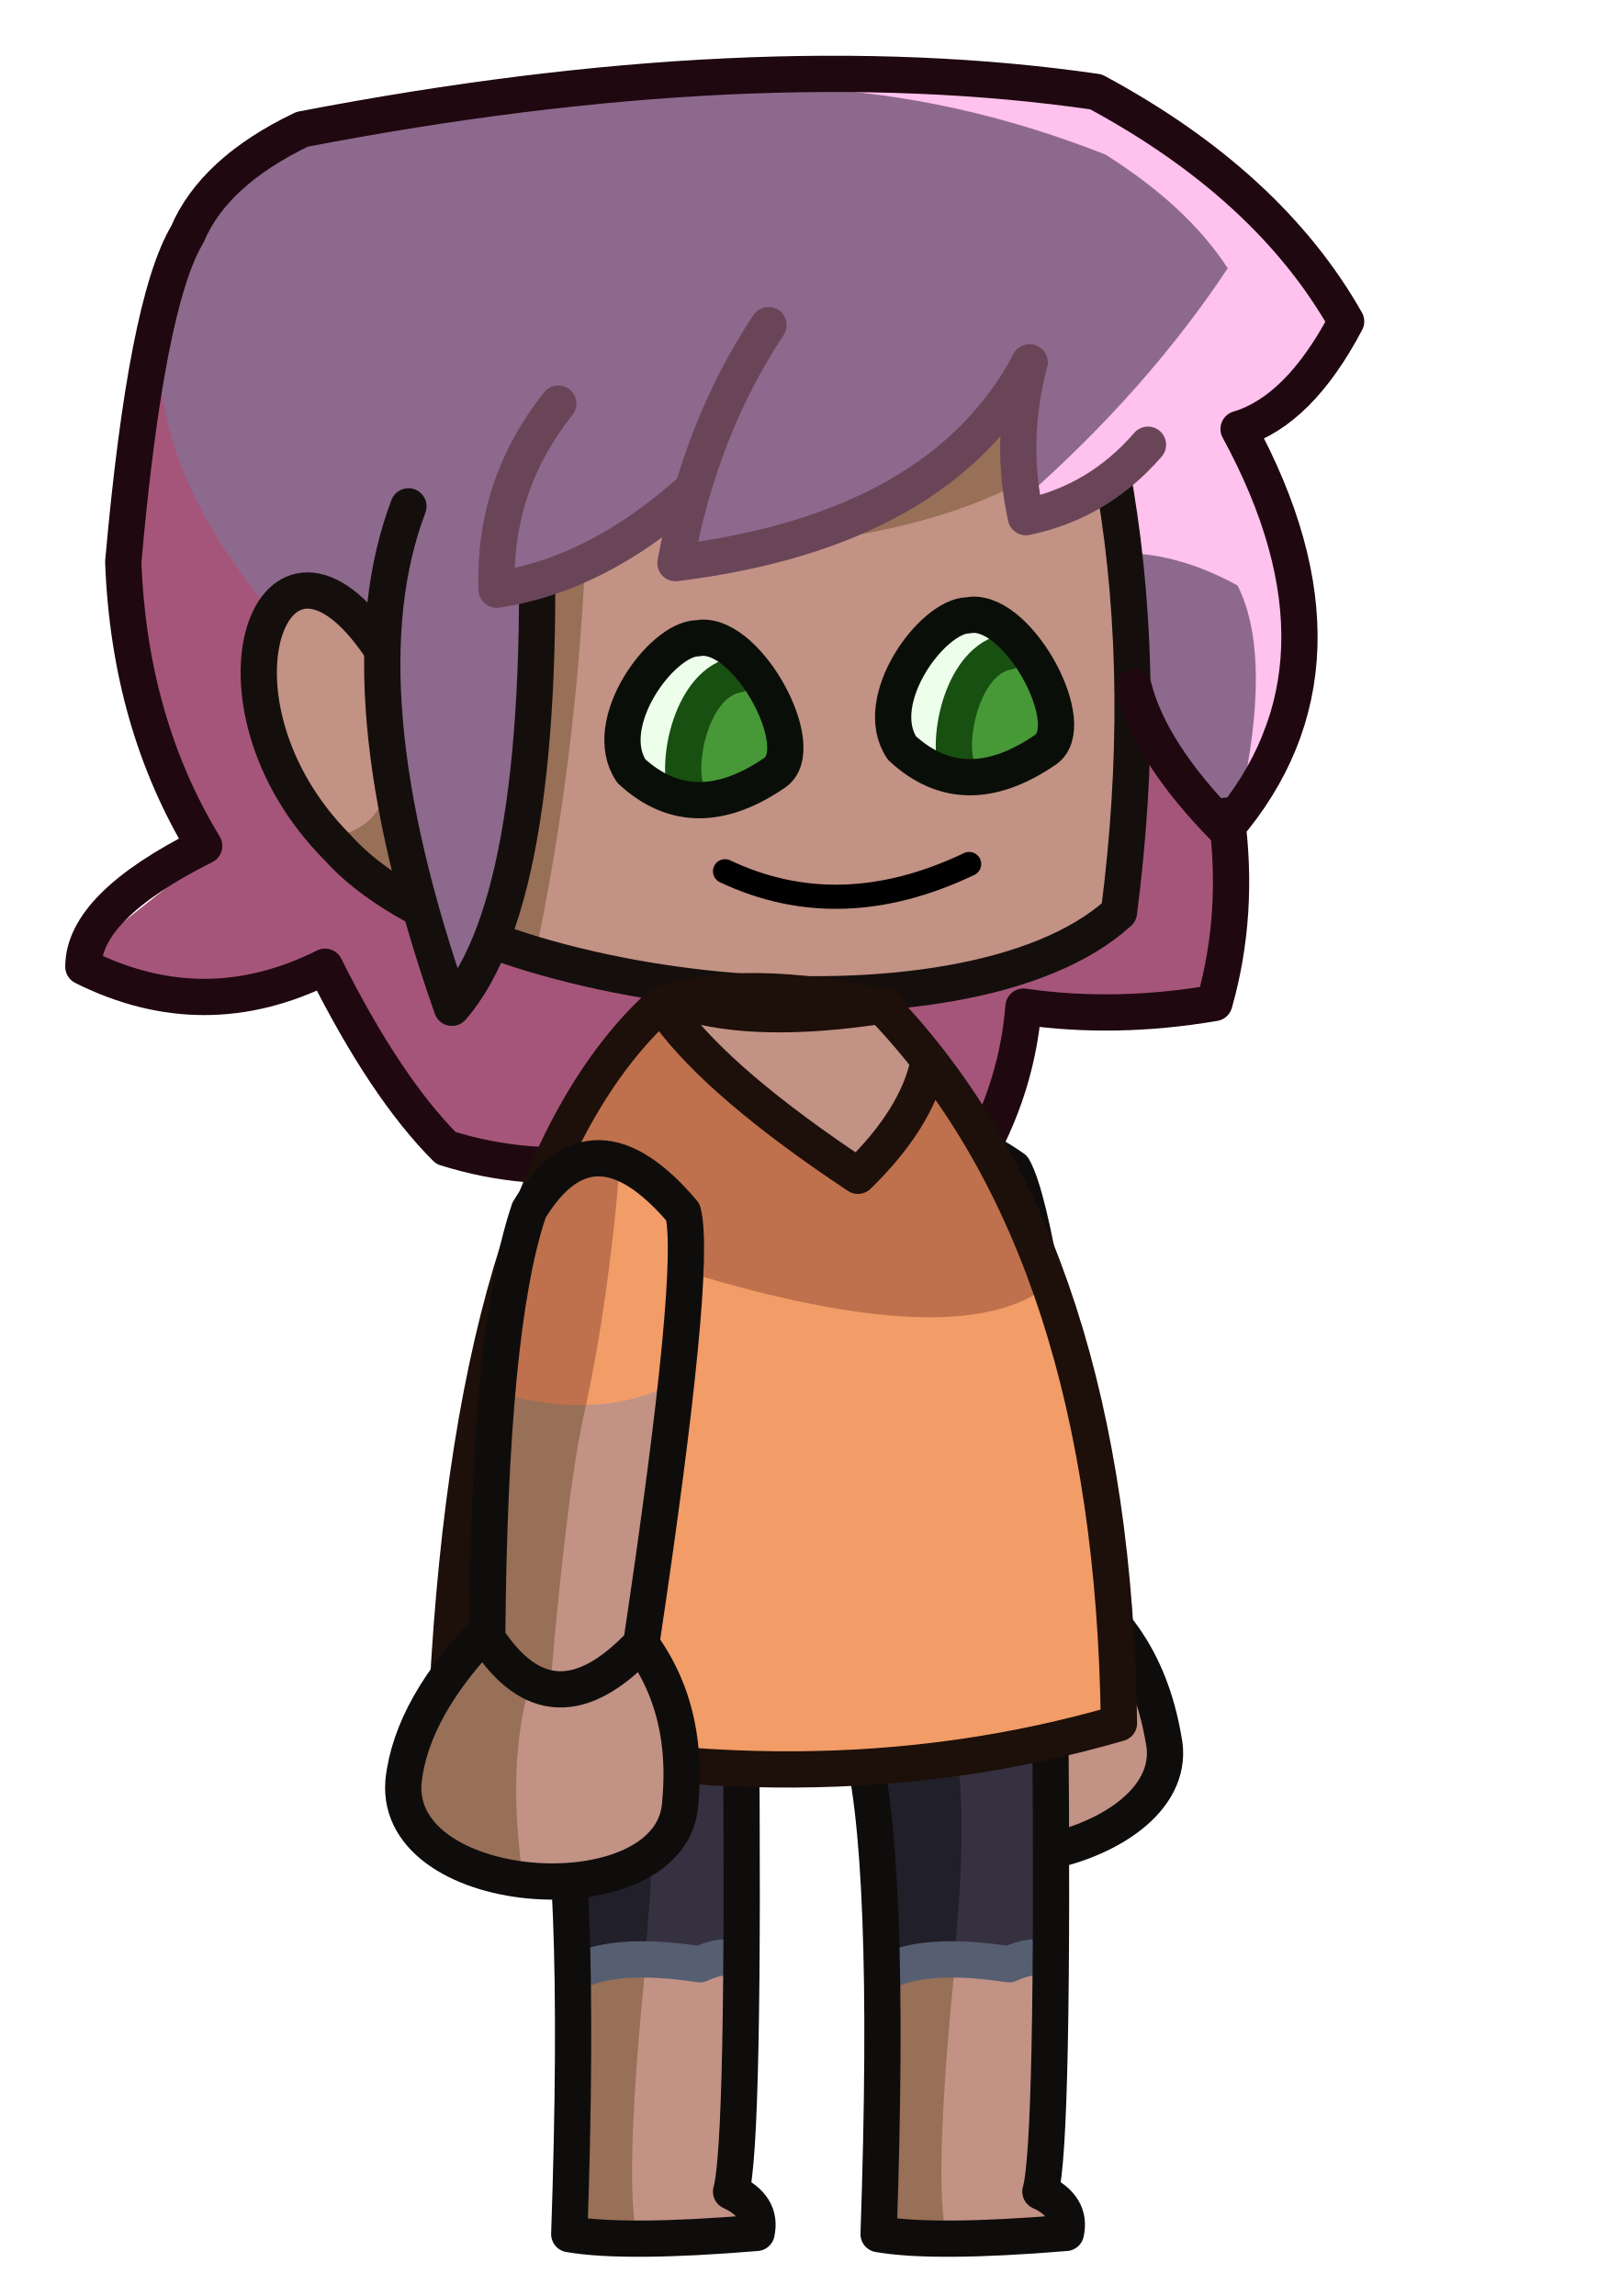
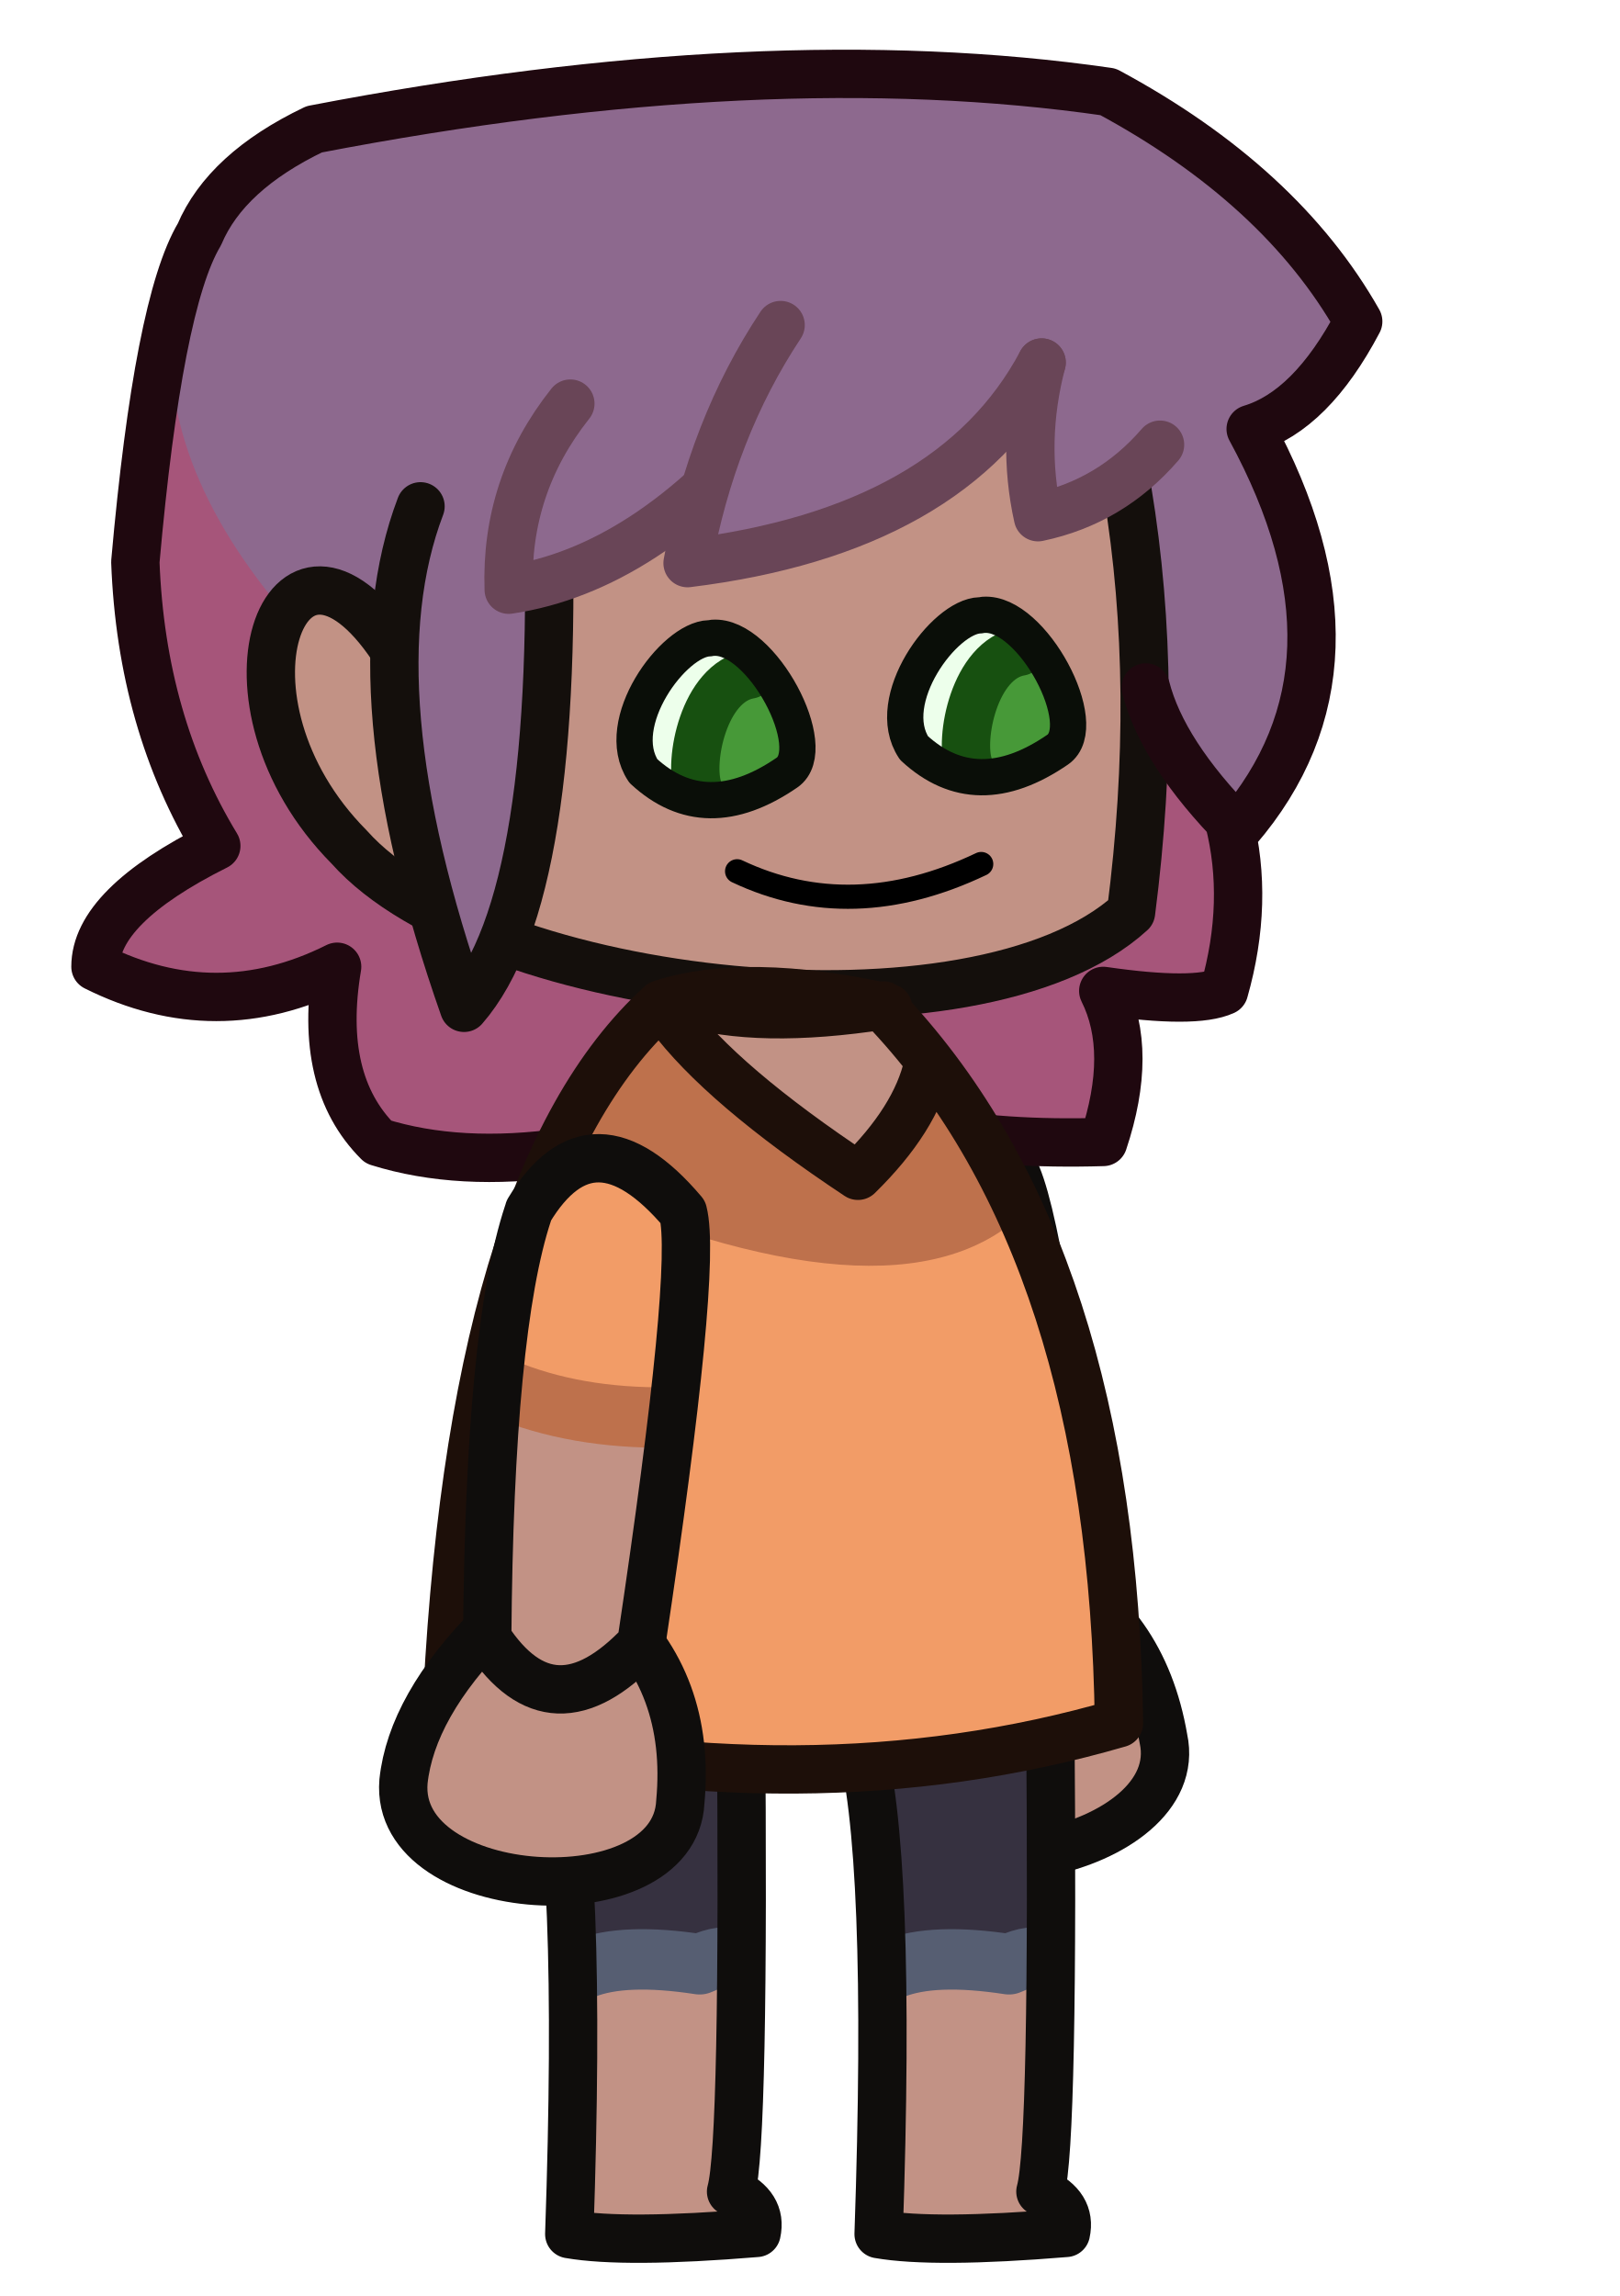
- <svg xmlns="http://www.w3.org/2000/svg" width="13.4" height="19" stroke-width=".3" stroke-linejoin="round" stroke-linecap="round" fill="none">
+ <svg xmlns="http://www.w3.org/2000/svg" width="13.4" height="19" stroke-width=".4" stroke-linejoin="round" stroke-linecap="round" fill="none">
  <defs>
    <g id="head1">
-       <path d="M-5.19-5.23l-.27 2.52.49 1.71-.98.78 1.25.39.86-.32 1.04 1.45 1.4.16 1.33-.52 1.44.7.65-1.45 1.51-.09.24-3.07" fill="#A6557A" />
+       <path d="M-5.19-5.23l-.27 2.52.49 1.71-.98.78 1.25.39.86-.32q-.16.65.34 1.4l1.4.16 2.1-.66q1 .5 2.5.5l0-1.25 1 0 .24-3.07" fill="#A6557A" />
      <path d="M-5.21-5.5Q-5.31-4.23-4.08-2.91L-3.32-2.18l6.35-.09.54.83.52-.62.06-1.59-.36-.97.83-1-1.88-1.8-3.73-.1-3.64.58" fill="#8D698E" />
      <path fill="#C29285" d="M-4.17-3.28l-.26.72.8 1.53 2.67 1.05 2.33-.04 1.3-.57.17-2.49-.16-1.07-.45-.89-5 1.39-.09.91" />
-       <path fill="#986F57" d="M-2.1-.3Q-1.77-1.87-1.69-3.51l-.86.03.02 3.04M.22-3.72q1.29-.17 1.99-.67l-.97-.47M-3.32-1.82q-.01.52-.57.56l.66.44" />
      <path d="M2.64-4.12l-.64.18-.18-.77-1.26.86-1.5.3.13-.57 0 0-1.574.771.32-2.48 5.774-.151" fill="#8D698E" />
-       <path d="M.13-7.47Q1.38-7.41 2.62-6.92q.68.43 1.01.94-.67 1.01-1.68 1.9L2.07-3.83l.603-.288.098.493q.47.01.94.27.27.53.06 1.62l.52-1.35-.49-1.6.81-.77-.97-1.32-1.37-.75" fill="#FFC1ED" />
      <path d="M-3.38-2.84c-.89-1.33-1.56.44-.36 1.65C-2.62.07 1.45.52 2.73-.65q.24-1.86-.03-3.49" stroke="#140F0C" />
      <path d="M-3.15-4.01q-.57 1.5.36 4.15.81-.93.69-4.31" fill="#8D698E" stroke="#140F0C" />
      <g stroke="#694557" fill="#8D698E">
        <path d="M-.24-4.74q-1.04 1.25-2.18 1.42-.03-.86.51-1.54" />
        <path d="M1.99-5.2q-.74 1.39-2.93 1.66.2-1.11.77-1.97" />
        <path d="M2.97-4.52q-.409.474-1.01.6-.14-.63.03-1.28" fill="none" />
      </g>
-       <path d="M2.852-2.511Q2.99-1.97 3.61-1.34q1.17-1.36.11-3.31.5-.15.89-.89-.64-1.13-2.07-1.9-2.83-.41-6.57.31-.73.35-.95.87Q-5.32-5.69-5.51-3.55-5.46-2.22-4.84-1.2q-1 .5-1 1 1 .5 2 0 .5 1 1 1.5 1.34.42 2.73-.39.81.55 1.55.66.44-.68.5-1.44.76.11 1.58-.03.21-.74.1-1.55" stroke="#1F080F" />
+       <path d="M2.852-2.511Q2.99-1.97 3.61-1.34q1.17-1.36.11-3.31.5-.15.89-.89-.64-1.13-2.07-1.9-2.83-.41-6.57.31-.73.35-.95.87Q-5.32-5.69-5.51-3.55-5.46-2.22-4.84-1.2q-1 .5-1 1 1 .5 2 0-.16.95.34 1.45 1.34.42 3.5-.5.81.55 2.5.5.25-.75 0-1.25.76.11 1 0 .21-.74.04-1.41" stroke="#1F080F" />
    </g>
    <g id="body1">
-       <path d="M-2.88 6.1l2.89.32 2.59-.41-.38-3.14-1.46-2.89-2.04.31" fill="#F29C67" />
-       <path d="M-2.97 5.91l.51-3.55 1.04-2.12 1.1-.09 1.17.05 1.15 2.23q-.74.52-2.9-.13-.51 1.94-.67 3.93" fill="#BE714C" />
+       <path d="M-2.88 6.1l2.89.32 2.59-.41-.38-3.14-1.46-2.89-2.04.31-.95 1.41-.66 2.93" fill="#F29C67" />
+       <path d="M-2.13 1.5q2.91 1.3 3.97.3L.85.15l-2.11-.01-.64.87" fill="#BE714C" />
      <path d="M-1.09.19l1.58 1.3.56-.96-.4-.58" fill="#C29285" />
      <path d="M.68.08Q-.36.24-.97.05M.72.1Q-.46-.16-1.16.07q-1.59 1.44-1.78 5.98 2.99.72 5.57-.03-.05-3.88-1.9-5.87M1.05.57q-.1.45-.58.92Q-.66.74-1.09.16" stroke="#1D0F09" />
    </g>
    <g id="eye1">
      <path d="M-.572.017l.245.661.942-.063.091-.664-.67-.581" fill="#EDFFEB" />
      <path d="M.39-.358l-.427.356.015.768.783-.32" fill="#479938" />
      <path d="M.344-.308c-.38.065-.509.721-.426.949" stroke="#175010" />
-       <path d="M.009-.608c-.295.007-.808.703-.545 1.098q.515.476 1.188.014c.292-.198-.21-1.145-.611-1.116" stroke="#0A0E08" />
+       <path d="M.009-.608c-.295.007-.808.703-.545 1.098q.515.476 1.188.014c.292-.198-.21-1.145-.611-1.116" stroke="#0A0E08" stroke-width=".3" />
    </g>
    <g id="arm1">
      <path d="M-.819.695l-.091 2.724q.406.469 1.179.15l.341-2.525" fill="#C29285" />
-       <path d="M-.15 1.425q-.151.631-.295 2.316l-.543-.354.204-2.811" fill="#986F57" />
-       <path d="M-.602-.317l-.148 1.591q.6.3 1.275 0l.135-1.475-.78-.41" fill="#F29C67" />
-       <path d="M.126-.513Q.03.589-.15 1.425q-.183.022-.625-.068l.095-1.599.238-.296" fill="#BE714C" />
+       <path d="M-.602-.317l-.148 1.591 1.29.265L.71-.21l-.78-.41" fill="#F29C67" />
+       <path d="M-.84 1.29q.6.25 1.37.24" stroke="#BE714C" stroke-width=".5" stroke-linecap="butt" />
      <path d="M-.623-.184q.525-.87 1.275.015.12.465-.345 3.57-.735.78-1.275-.045.019-2.556.338-3.517" stroke="#0F0D0C" />
    </g>
    <g id="hand1">
-       <path d="M-.722.124l-.606 1.236 1.098.792 1.276-.555-.372-1.609" fill="#C29285" />
-       <path d="M-.207.344q-.24.705-.073 1.766l-1.005-.588-.011-.488.768-1.1" fill="#986F57" />
-       <path d="M-.552-.06q-.663.672-.729 1.292c-.083 1 2.245 1.139 2.291.17q.091-.989-.588-1.596" stroke="#0F0D0C" />
+       <path d="M-.552-.06q-.663.672-.729 1.292c-.083 1 2.245 1.139 2.291.17q.091-.989-.588-1.596" stroke="#0F0D0C" fill="#C29285" />
    </g>
    <g id="leg1">
      <path d="M-.786.026l.2 1.67-.04 2.23 1.491-.06-.16-.33.03-3.35" fill="#C29285" />
-       <path d="M-.778.022l.2 1.67-.029 2.18.498.006Q-.199 3.388-.024 1.648" fill="#986F57" />
-       <path d="M-.013 1.646l.727-.029.01-2.42-1.293.118.096 1.928" fill="#363140" />
-       <path d="M-.779.028l.2 1.67.545-.069q.145-1.438-.05-2" fill="#211F2A" />
-       <path d="M-.535 1.72q.33-.131.955-.035.207-.092.278-.031" stroke="#565E72" />
+       <path d="M.79 1.65l-.02-2.71-1.58.23.14 2.52" fill="#363140" />
+       <path d="M-.535 1.72q.33-.131.955-.035.207-.092.278-.031" stroke="#565E72" stroke-width=".5" />
      <path d="M-.819-.202q.27.93.16 4.12.46.08 1.55-.01.049-.222-.211-.342.113-.396.081-4.018" stroke="#0F0D0C" />
    </g>
  </defs>
  <g id="larm" transform="translate(7.8 10) rotate(-15)">
    <use id="lhandpoint" href="#hand1" x="-.38" y="3.31" />
    <use id="larmpoint" href="#arm1" />
  </g>
-   <use id="headpoint" href="#head1" x="6.53" y="8.2" />
+   <g>
+     <use id="headpoint" href="#head1" x="6.63" y="8.2" />
+     <use id="leyepoint" href="#eye1" x="5.86" y="5.89" />
+     <use id="reyepoint" href="#eye1" x="8.1" y="5.7" />
+     <path id="mouth" d="M6.1 7.21q.95.45 2.02-.06" stroke="#000" stroke-width=".2" />
+   </g>
  <use id="lleg" href="#leg1" x="7.93" y="14.57" />
  <use id="rleg" href="#leg1" x="5.37" y="14.57" />
  <use id="bodypoint" href="#body1" x="6.63" y="8.24" />
-   <g>
-     <use id="leyepoint" href="#eye1" x="5.76" y="5.89" />
-     <use id="reyepoint" href="#eye1" x="8" y="5.7" />
-     <path id="mouth" d="M6 7.21q.95.45 2.02-.06" stroke="#000" stroke-width=".2" />
-   </g>
  <g id="rarm" transform="translate(5 10.2)">
    <use id="lhandpoint" href="#hand1" x="-.38" y="3.31" />
    <use id="larmpoint" href="#arm1" />
  </g>
</svg>
